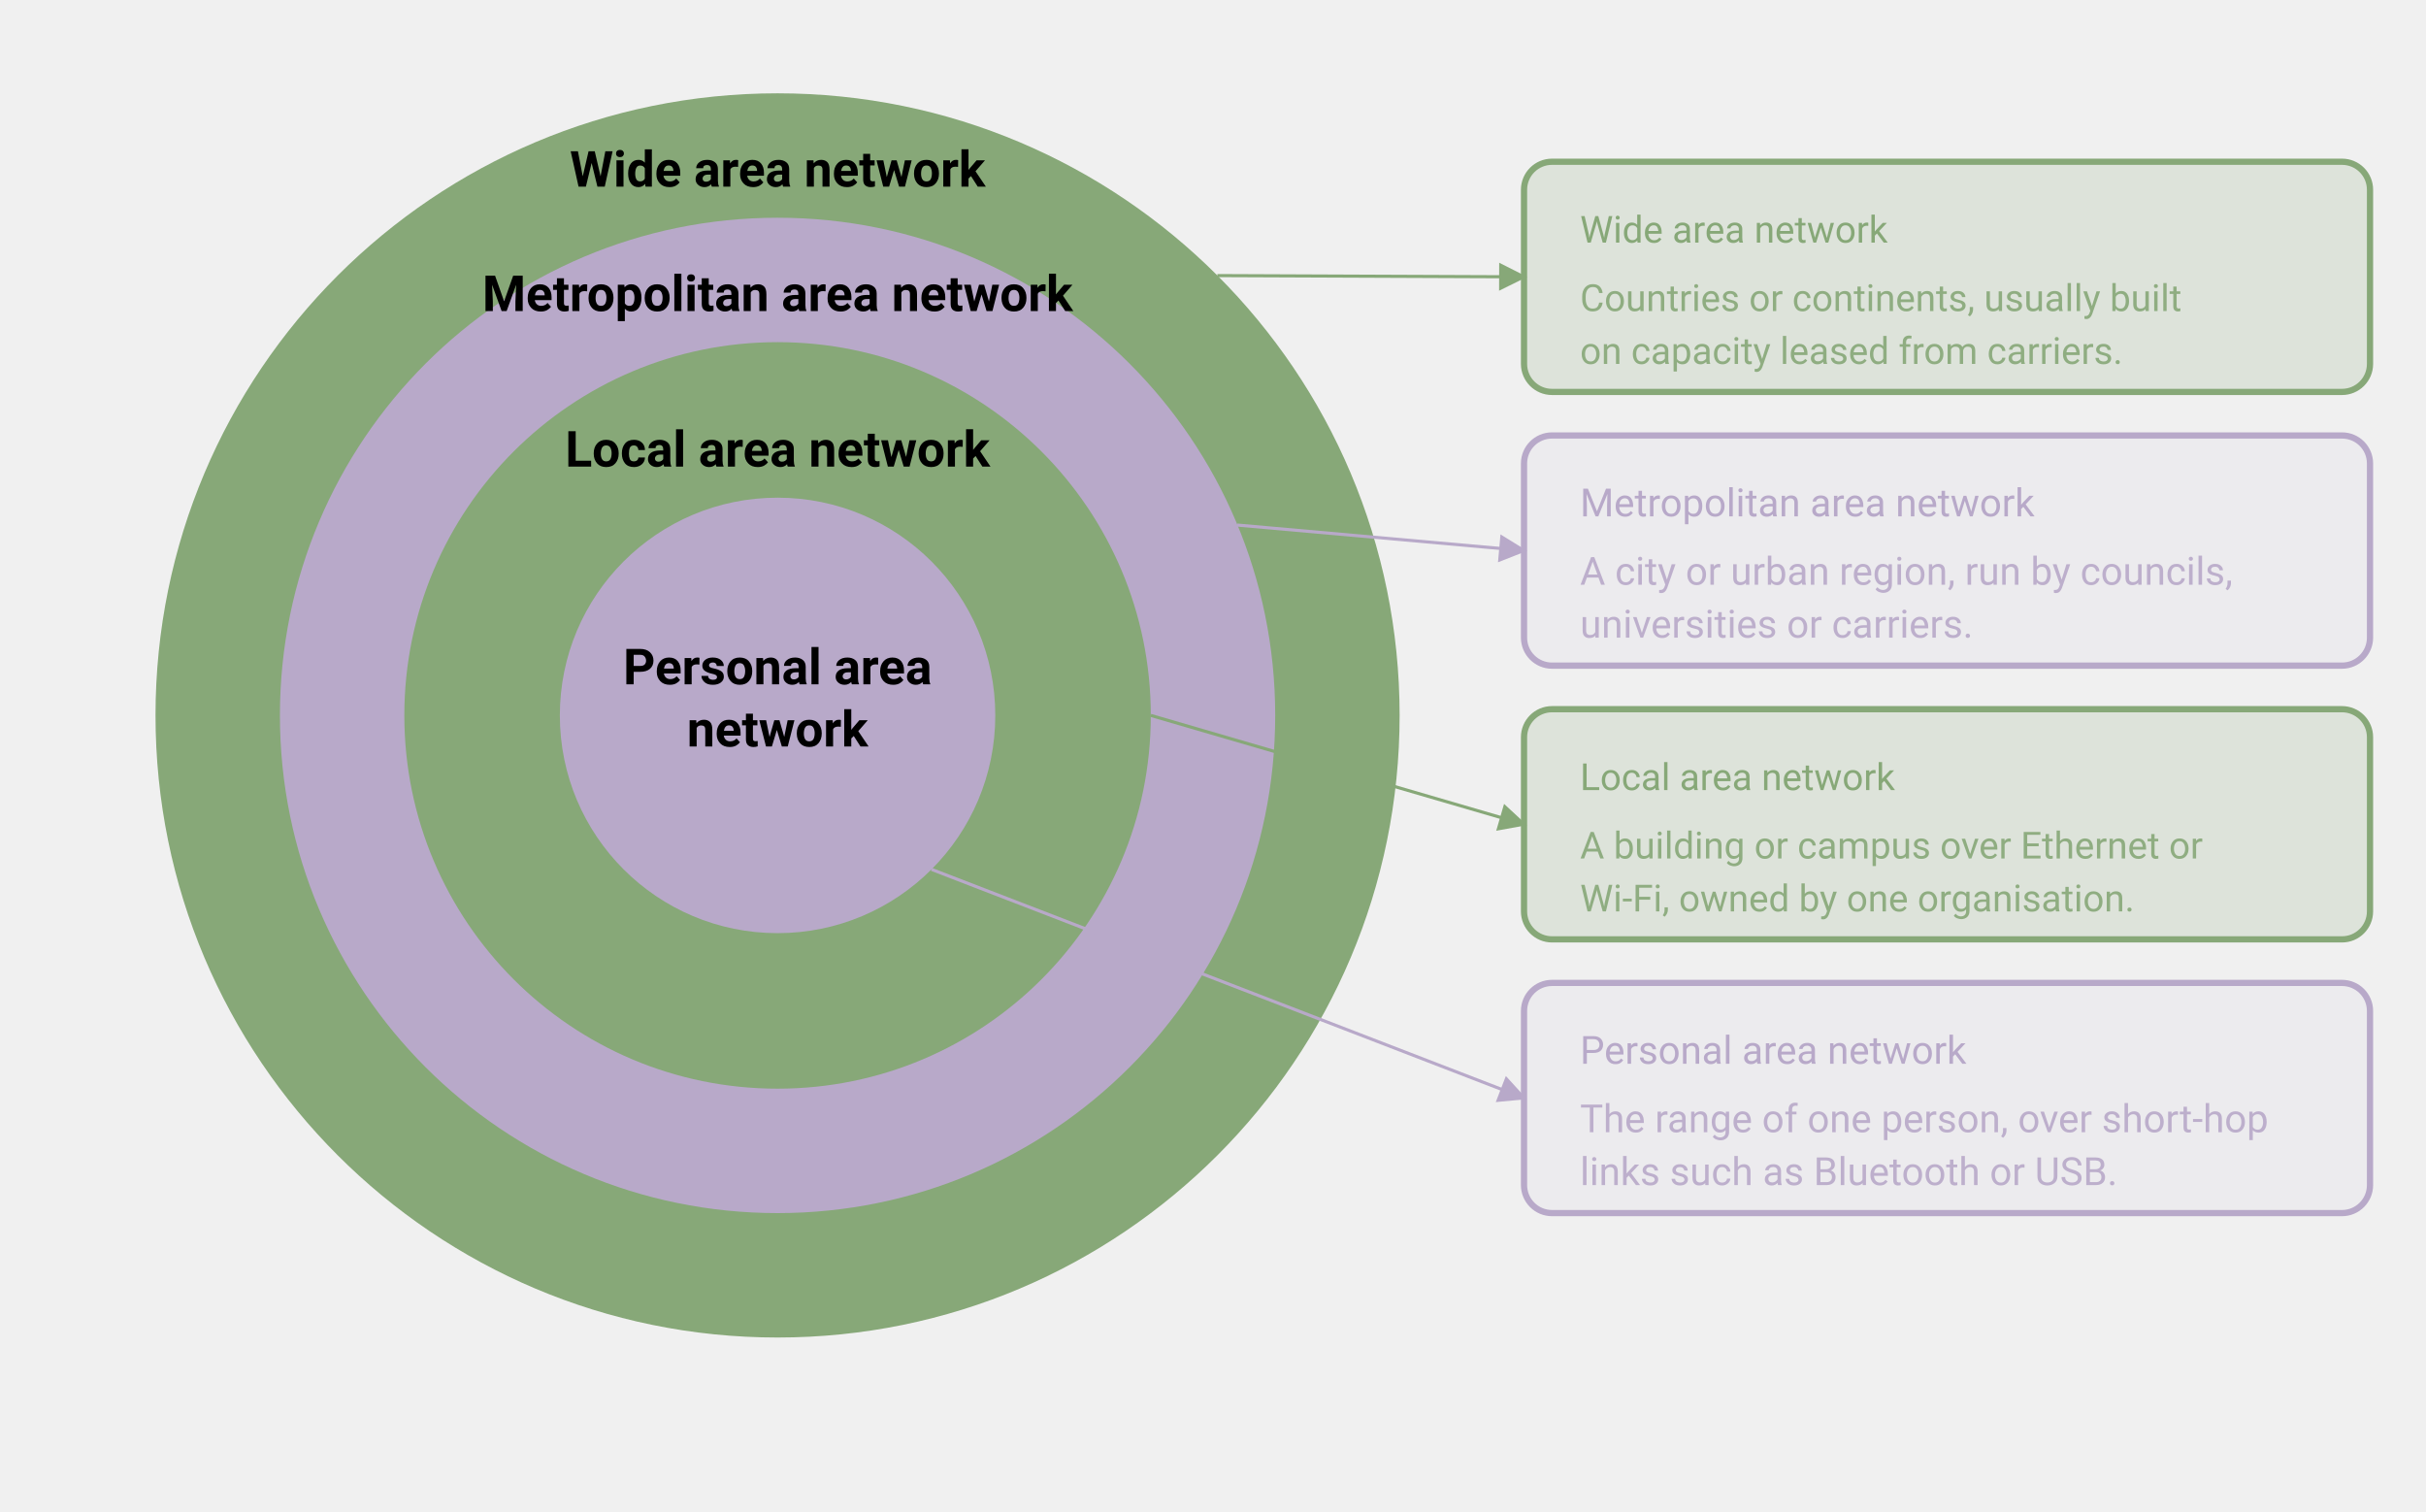
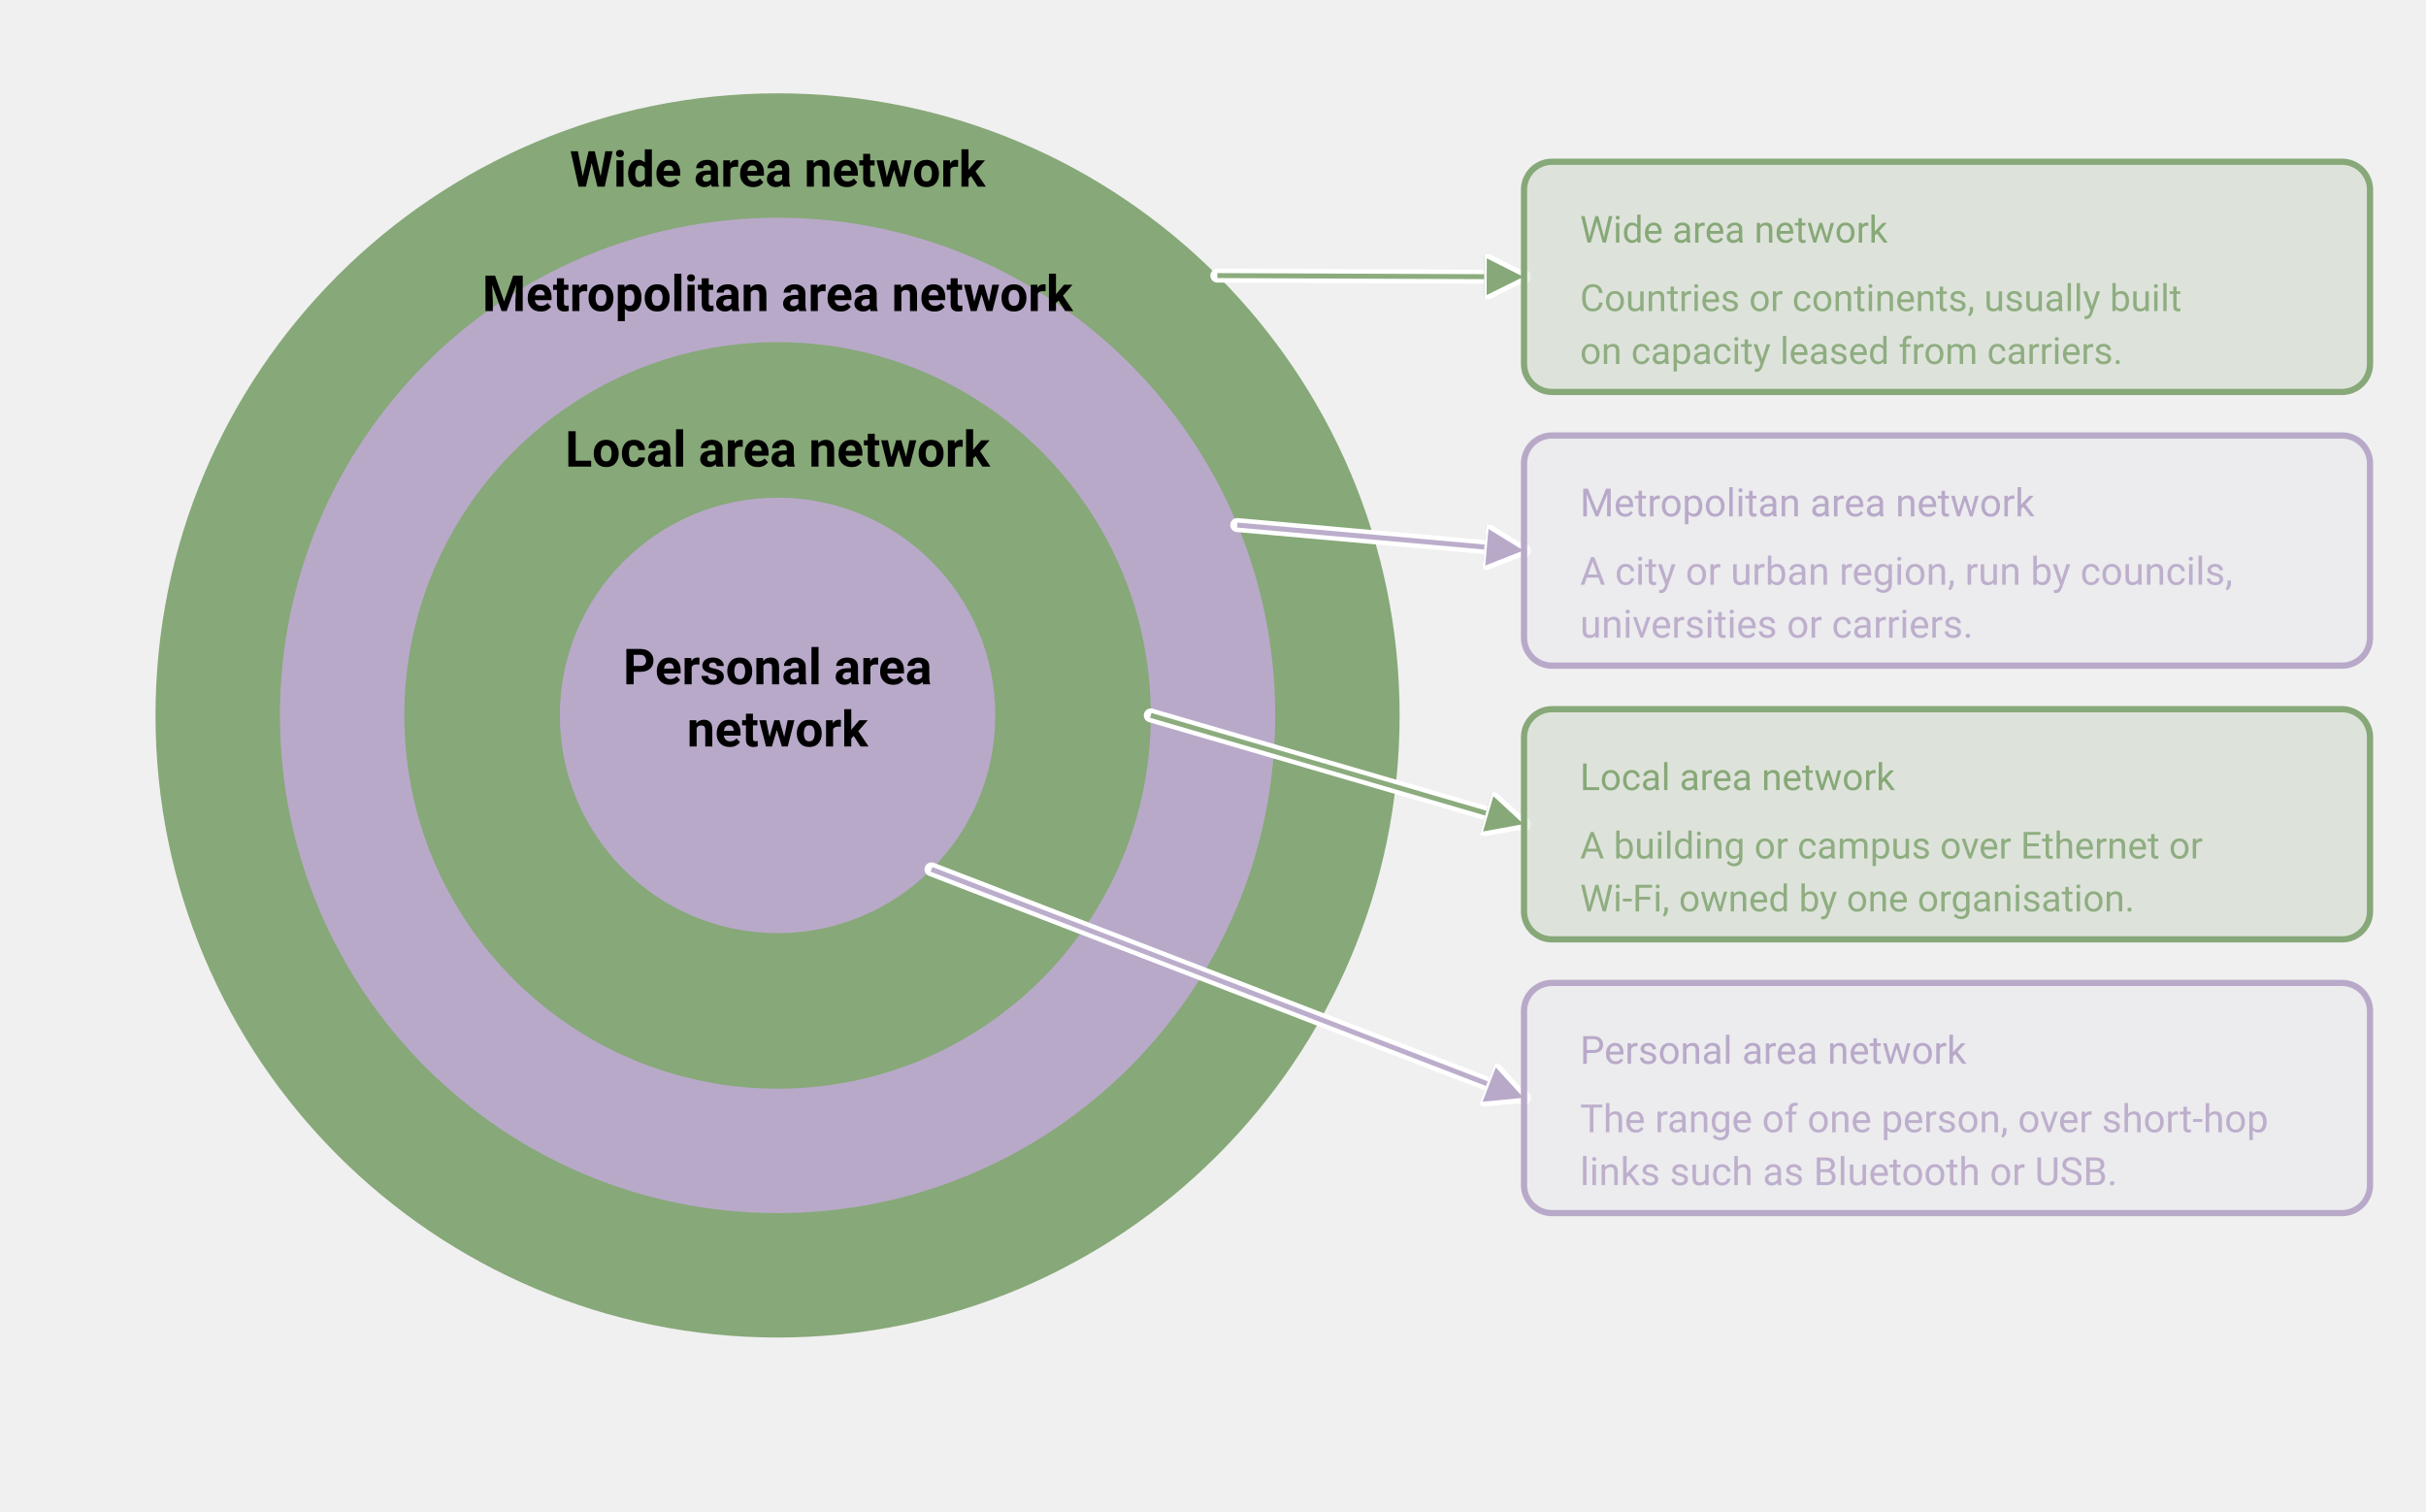
<svg xmlns="http://www.w3.org/2000/svg" width="780" height="486" viewBox="0 0 780 486" role="img" aria-labelledby="t d">
  <defs>
    <marker id="as" markerWidth="9" markerHeight="9" refX="8" refY="4.5" orient="auto">
-       <path d="M0,0 L9,4.5 L0,9 Z" fill="#87A878" />
+       <path d="M0,0 L9,4.5 L0,9 Z" fill="#87A878" stroke="#ffffff" stroke-width="1" stroke-linejoin="round" />
    </marker>
    <marker id="al" markerWidth="9" markerHeight="9" refX="8" refY="4.5" orient="auto">
-       <path d="M0,0 L9,4.5 L0,9 Z" fill="#B8A9C9" />
+       <path d="M0,0 L9,4.5 L0,9 Z" fill="#B8A9C9" stroke="#ffffff" stroke-width="1" stroke-linejoin="round" />
    </marker>
  </defs>
  <style>
 text{font-family:'Segoe UI',system-ui,-apple-system,Roboto,Arial,sans-serif}
 .dev{fill:#87A878;fill-opacity:.18;stroke:#87A878;stroke-width:2}
 .host{fill:#B8A9C9;fill-opacity:.18;stroke:#B8A9C9;stroke-width:2}
 .dim{fill:#B8A9C9;fill-opacity:.07;stroke:#B8A9C9;stroke-width:2}
 .ext{fill:#B8A9C9;fill-opacity:.07;stroke:#B8A9C9;stroke-width:2;stroke-dasharray:7 5}
 .chip{fill:#87A878;fill-opacity:.12;stroke:none}
 .chipl{fill:#B8A9C9;fill-opacity:.12;stroke:none}
-  .nd{font-size:16px;font-weight:600;fill:##000000}
-  .nh{font-size:16px;font-weight:600;fill:##000000}
+  .nd{font-size:16px;font-weight:600;fill:#000000}
+  .nh{font-size:16px;font-weight:600;fill:#000000}
 .el{font-size:12px;fill:#87A878}
 .elh{font-size:12px;fill:#B8A9C9}
 .note{font-size:12.5px;fill:#B8A9C9}
 .nt{font-size:13px;font-weight:600;fill:#B8A9C9}
+  .connOutline{stroke:#ffffff;stroke-width:4.5;fill:none;stroke-linecap:round}
+  .conn{stroke-width:1.6;fill:none;stroke-opacity:.95}
</style>
  <circle cx="250" cy="230" r="200" fill="#87A878" />
  <circle cx="250" cy="230" r="160" fill="#B8A9C9" />
  <circle cx="250" cy="230" r="120" fill="#87A878" />
  <circle cx="250" cy="230" r="70" fill="#B8A9C9" />
+   <g>
+     <g class="connOutline">
+       <line x1="391.4" y1="88.6" x2="490" y2="89" />
+       <line x1="397.8" y1="168.8" x2="490" y2="177" />
+       <line x1="370" y1="230" x2="490" y2="265" />
+       <line x1="299.5" y1="279.5" x2="490" y2="353" />
+     </g>
+     <g class="conn">
+       <line x1="391.4" y1="88.6" x2="490" y2="89" stroke="#87A878" marker-end="url(#as)" />
+       <line x1="397.8" y1="168.8" x2="490" y2="177" stroke="#B8A9C9" marker-end="url(#al)" />
+       <line x1="370" y1="230" x2="490" y2="265" stroke="#87A878" marker-end="url(#as)" />
+       <line x1="299.5" y1="279.5" x2="490" y2="353" stroke="#B8A9C9" marker-end="url(#al)" />
+     </g>
+   </g>
  <g text-anchor="middle" font-size="13.5" font-weight="600">
    <text class="nd" x="250" y="60" font-size="13">Wide area network</text>
    <text class="nh" x="250" y="100" font-size="13">Metropolitan area network</text>
    <text class="nd" x="250" y="150" font-size="13">Local area network</text>
    <text class="nh" x="250" y="220" font-size="15">Personal area</text>
    <text class="nh" x="250" y="240" font-size="15">network</text>
  </g>
  <g>
    <rect class="dev" x="490" y="52" width="272" height="74" rx="9" fill-opacity=".10" />
    <text class="el" x="508" y="78" font-size="14.5">Wide area network</text>
    <text class="el" x="508" y="100" fill-opacity=".9">Countries or continents, usually built</text>
    <text class="el" x="508" y="117" fill-opacity=".9">on capacity leased from carriers.</text>
    <rect class="dim" x="490" y="140" width="272" height="74" rx="9" fill-opacity=".10" />
    <text class="note" x="508" y="166" font-size="14.5">Metropolitan area network</text>
    <text class="note" x="508" y="188" fill-opacity=".9">A city or urban region, run by councils,</text>
    <text class="note" x="508" y="205" fill-opacity=".9">universities or carriers.</text>
    <rect class="dev" x="490" y="228" width="272" height="74" rx="9" fill-opacity=".10" />
    <text class="el" x="508" y="254" font-size="14.5">Local area network</text>
    <text class="el" x="508" y="276" fill-opacity=".9">A building or campus over Ethernet or</text>
    <text class="el" x="508" y="293" fill-opacity=".9">Wi-Fi, owned by one organisation.</text>
    <rect class="dim" x="490" y="316" width="272" height="74" rx="9" fill-opacity=".10" />
    <text class="note" x="508" y="342" font-size="14.5">Personal area network</text>
    <text class="note" x="508" y="364" fill-opacity=".9">The range of one person, over short-hop</text>
    <text class="note" x="508" y="381" fill-opacity=".9">links such as Bluetooth or USB.</text>
  </g>
-   <g class="conn">
-     <line x1="391.4" y1="88.6" x2="490" y2="89" stroke="#87A878" marker-end="url(#as)" />
-     <line x1="397.8" y1="168.8" x2="490" y2="177" stroke="#B8A9C9" marker-end="url(#al)" />
-     <line x1="370" y1="230" x2="490" y2="265" stroke="#87A878" marker-end="url(#as)" />
-     <line x1="299.5" y1="279.5" x2="490" y2="353" stroke="#B8A9C9" marker-end="url(#al)" />
-   </g>
</svg>
